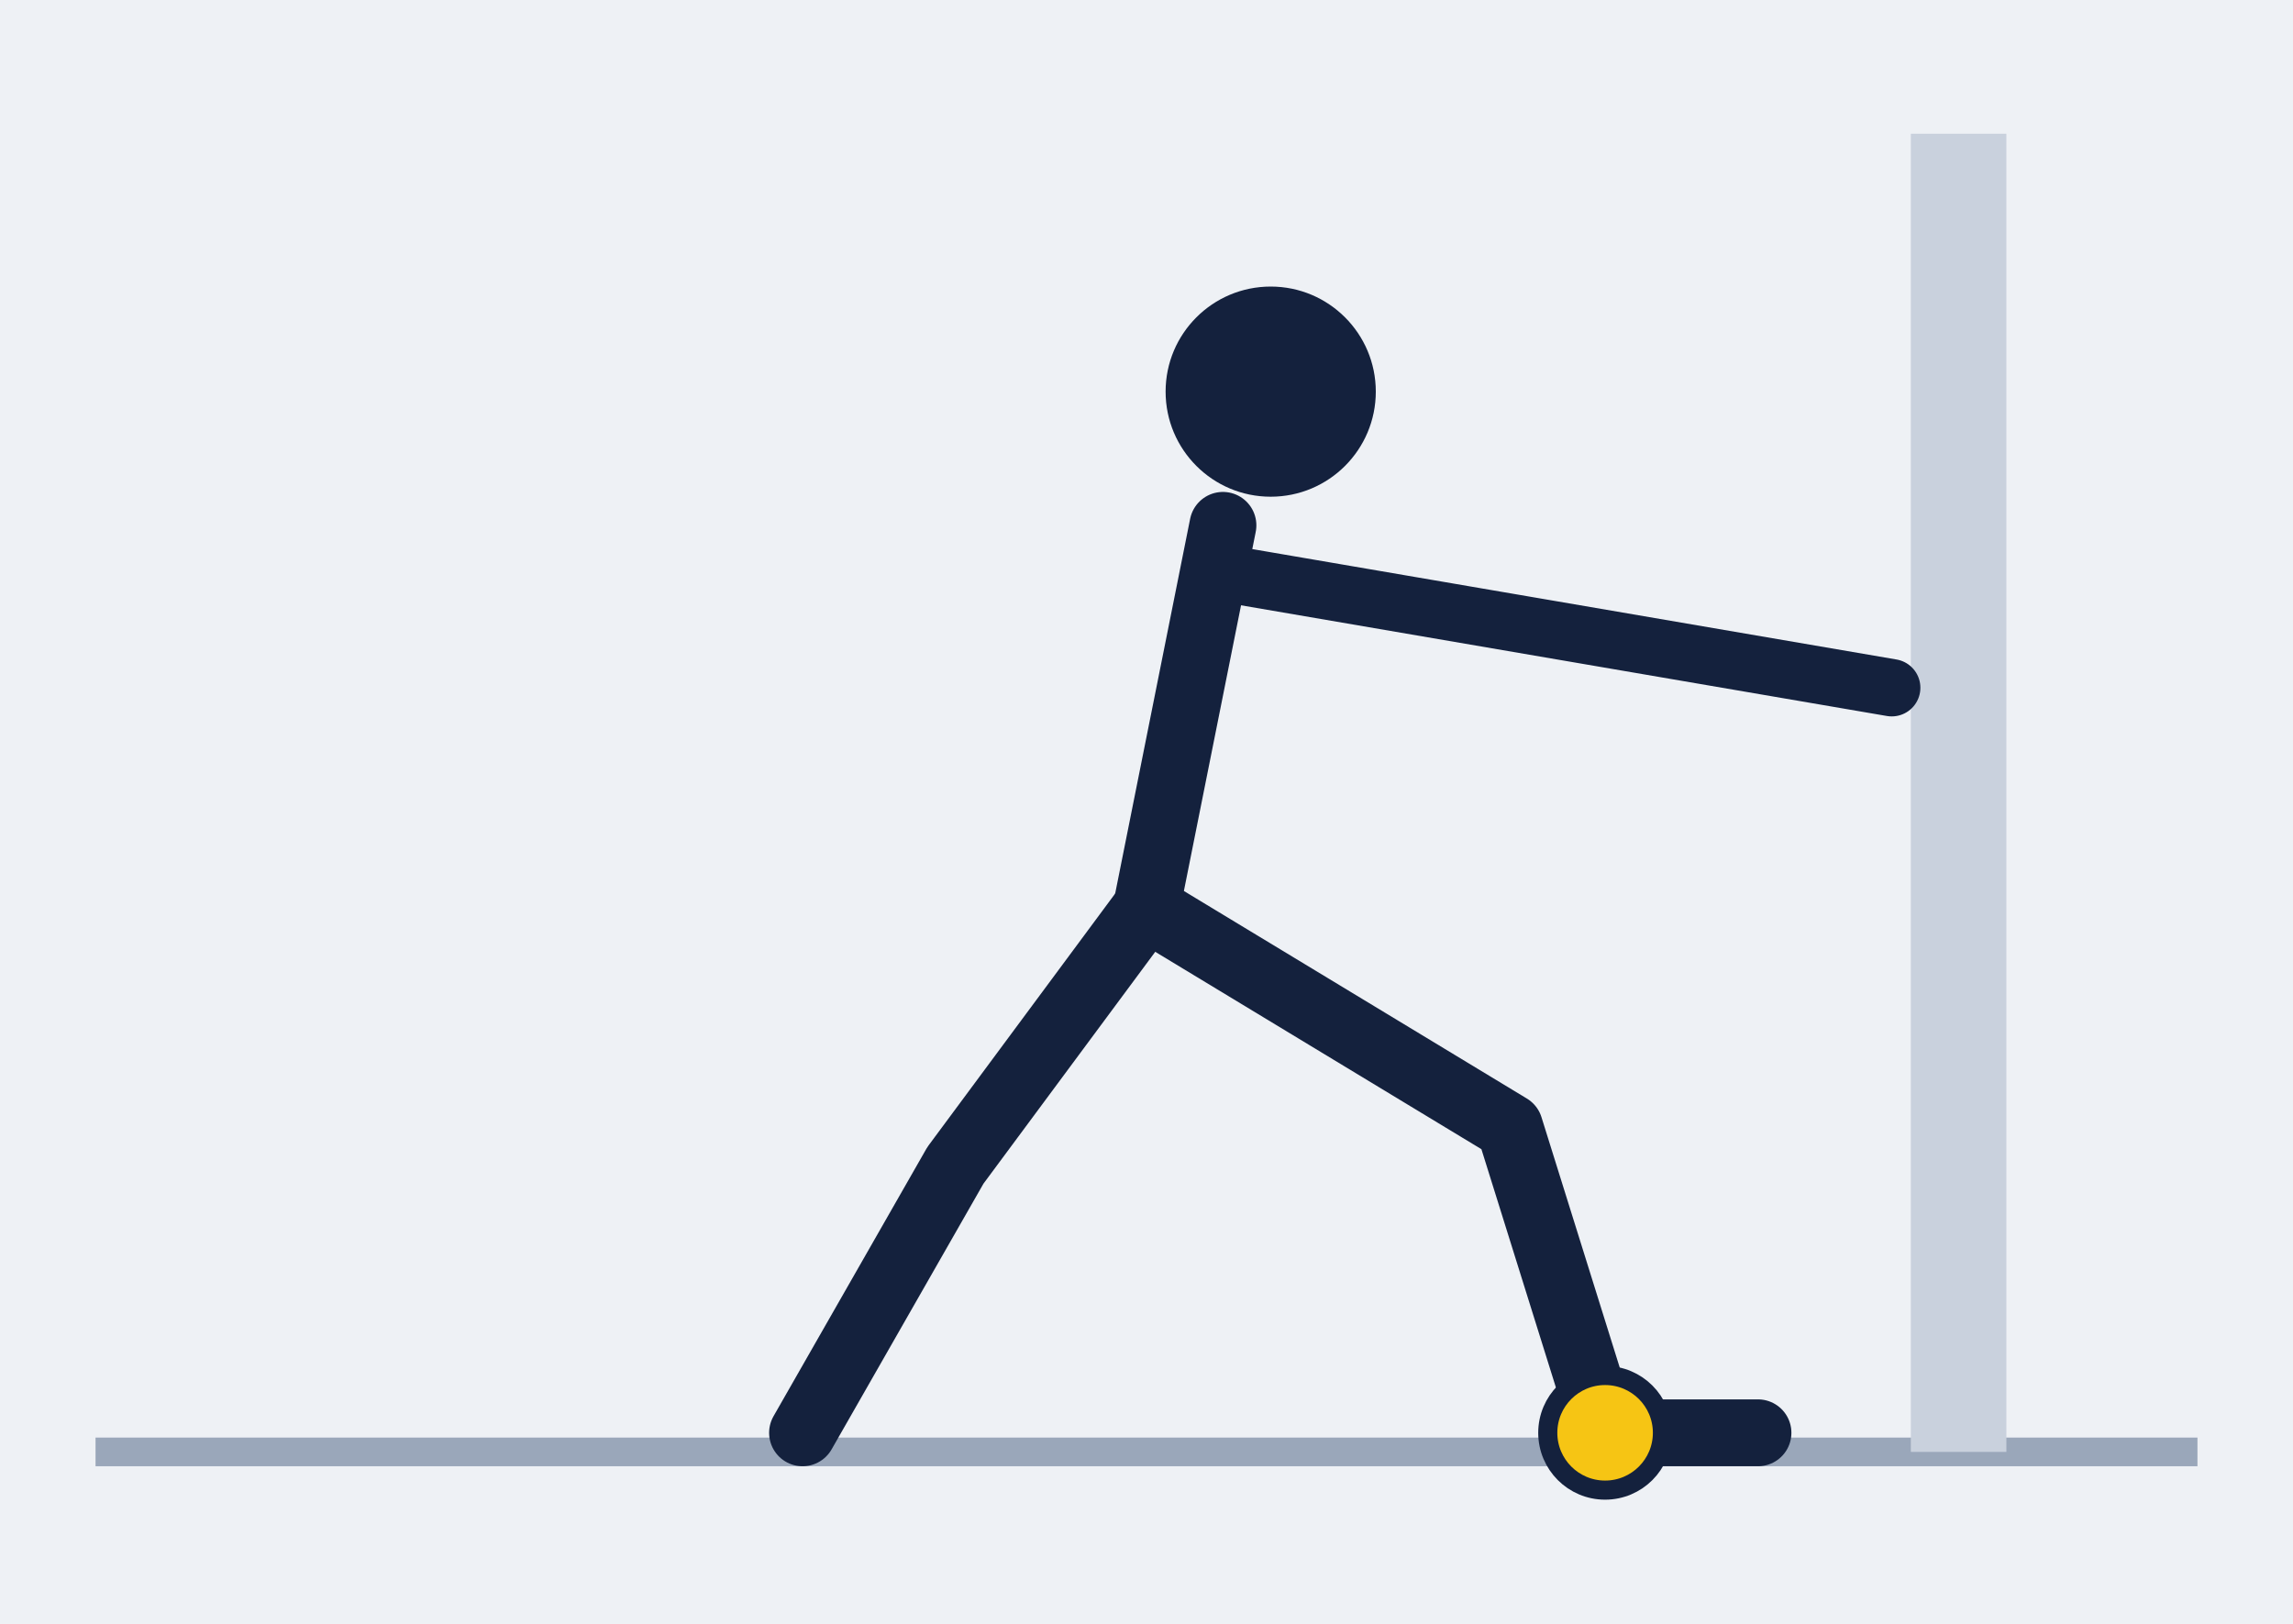
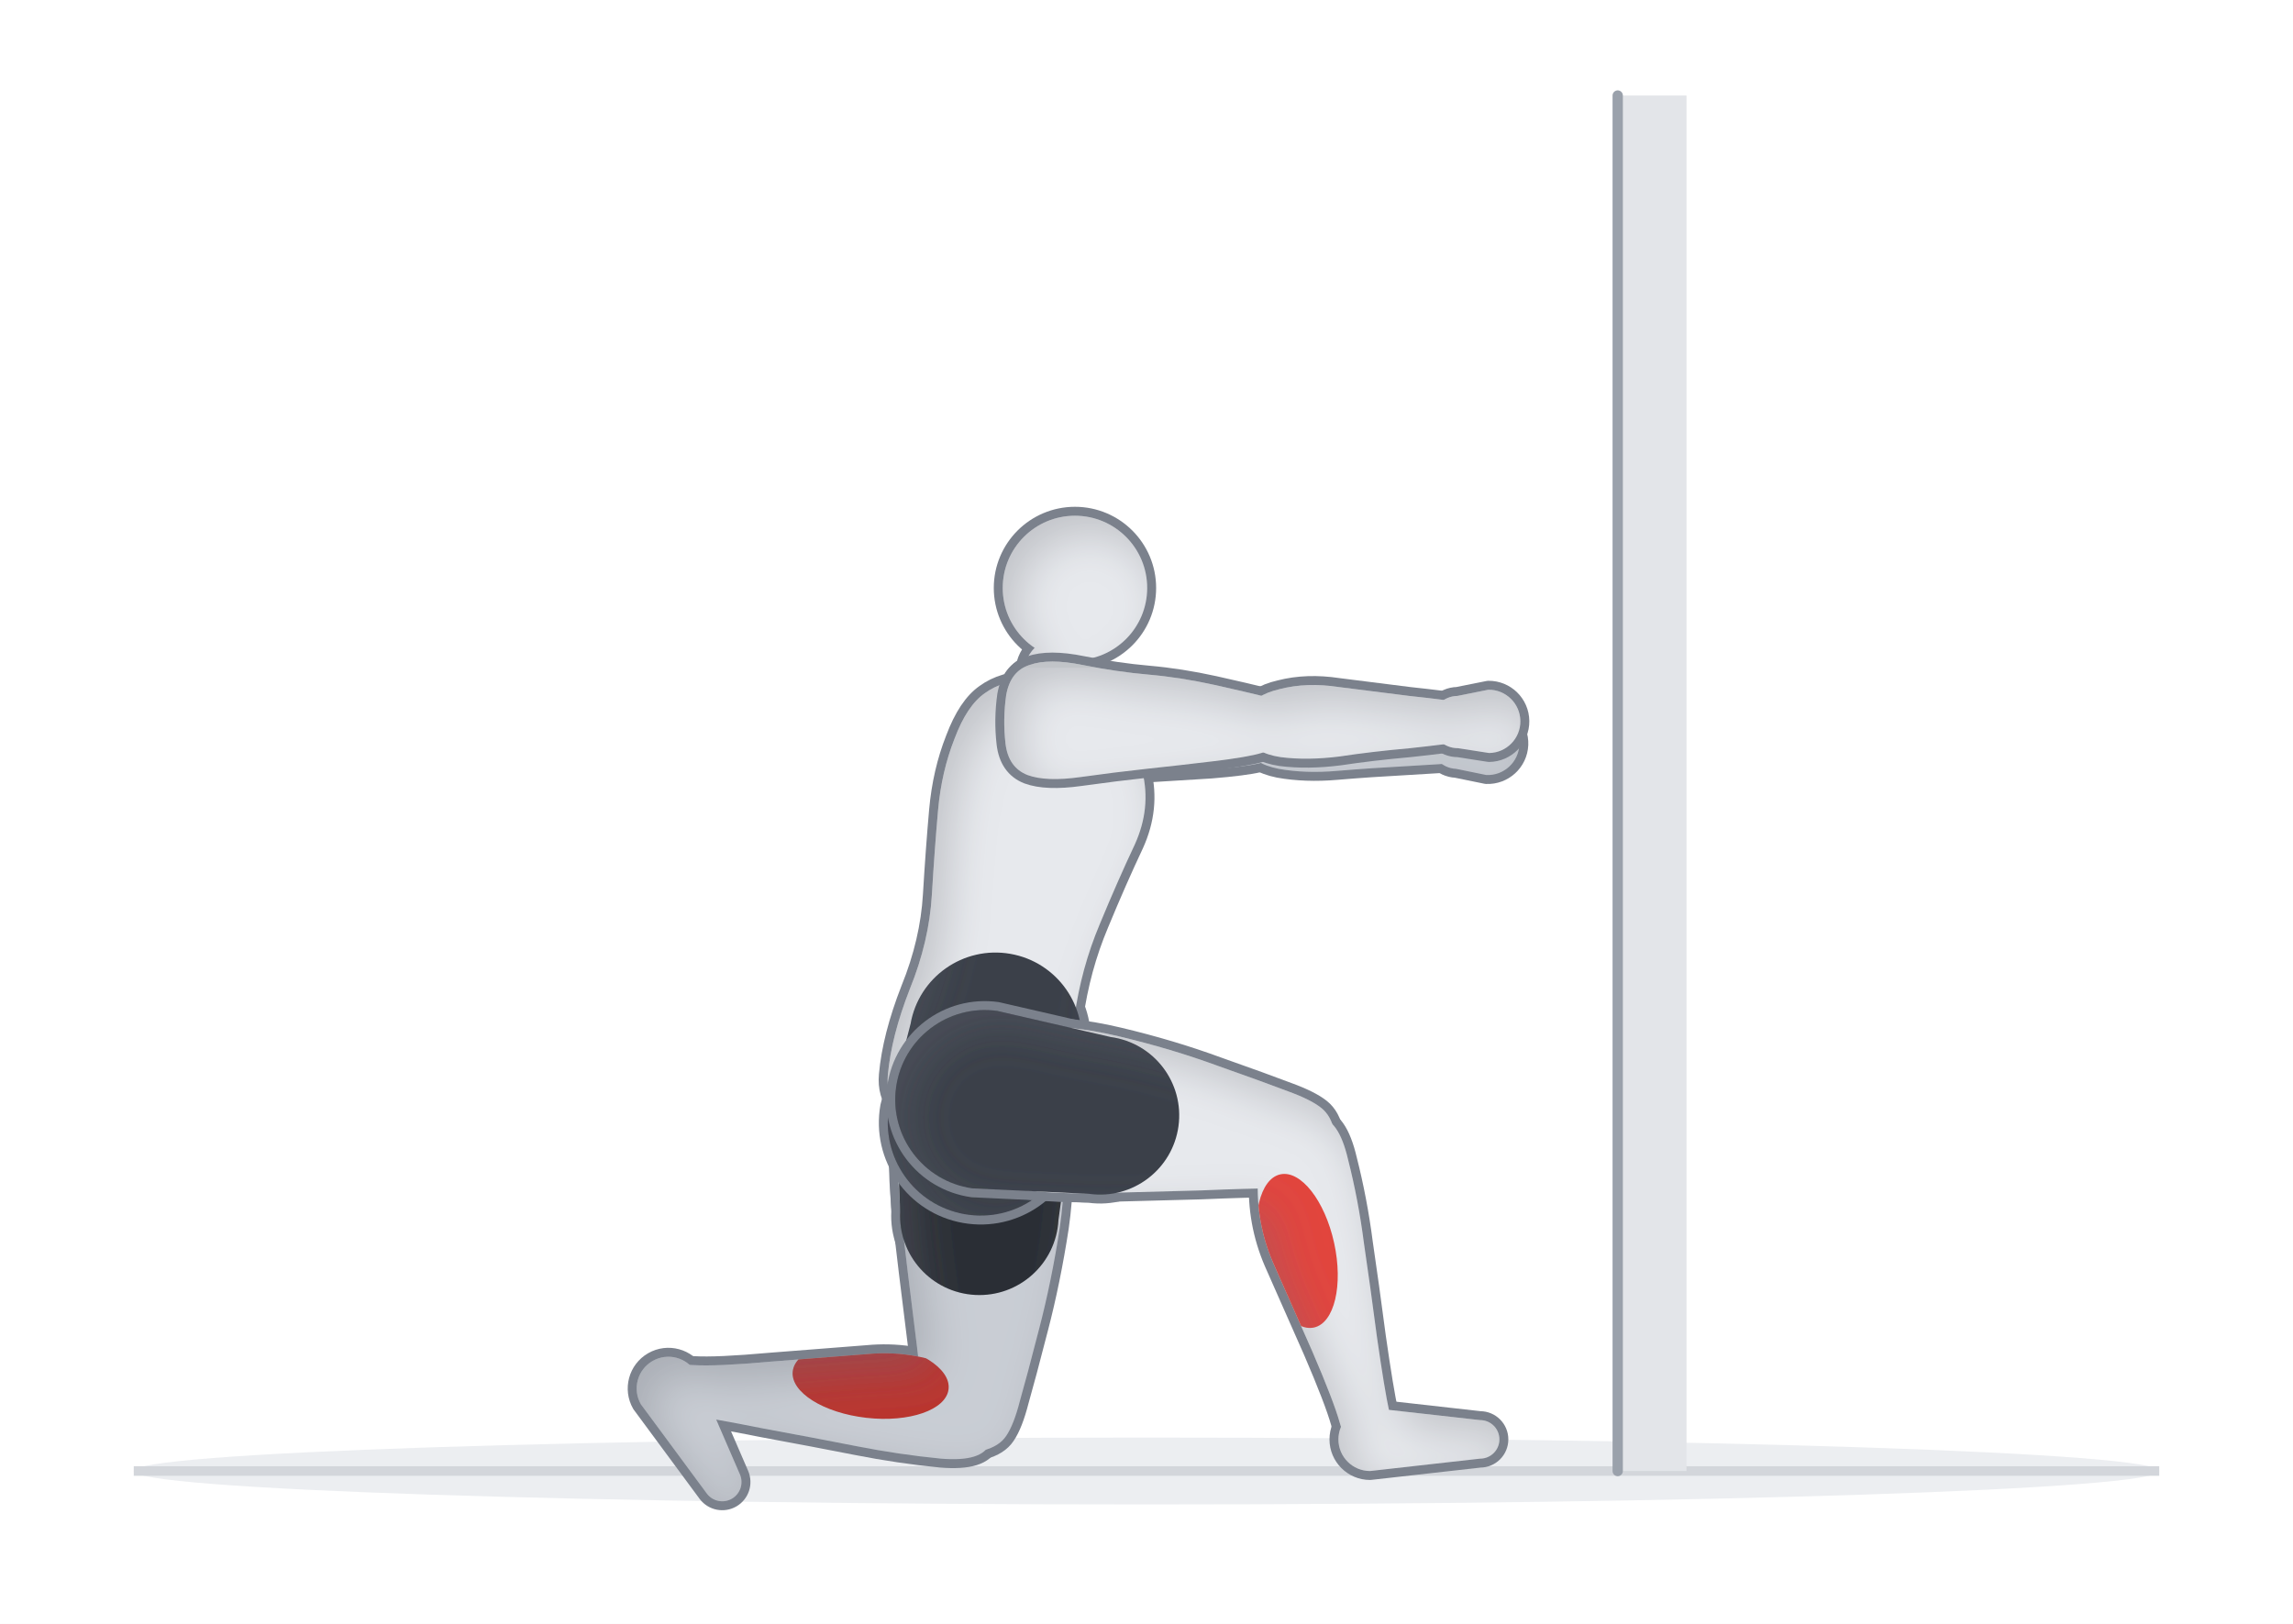
<svg xmlns="http://www.w3.org/2000/svg" viewBox="0 0 240 170">
-   <rect width="240" height="170" fill="#eef1f5" />
-   <line x1="10" y1="152" x2="230" y2="152" stroke="#9aa7ba" stroke-width="3" />
-   <rect x="200" y="14" width="10" height="138" fill="#c9d1dd" />
-   <path d="M120,95 L100,122 L84,150" fill="none" stroke="#14213d" stroke-width="7" stroke-linecap="round" stroke-linejoin="round" />
-   <path d="M120,95 L158,118 L168,150 L184,150" fill="none" stroke="#14213d" stroke-width="7" stroke-linecap="round" stroke-linejoin="round" />
-   <path d="M120,95 L128,55" fill="none" stroke="#14213d" stroke-width="7" stroke-linecap="round" stroke-linejoin="round" />
-   <circle cx="133" cy="41" r="11" fill="#14213d" />
-   <path d="M128,60 L198,72" fill="none" stroke="#14213d" stroke-width="6" stroke-linecap="round" stroke-linejoin="round" />
-   <circle cx="168" cy="150" r="6" fill="#f6c514" stroke="#14213d" stroke-width="2" />
+   <defs>
+     <filter id="vol" x="-10%" y="-10%" width="120%" height="120%">
+       <feGaussianBlur in="SourceAlpha" stdDeviation="3.2" />
+       <feOffset dx="2.2" dy="2.6" result="o" />
+       <feComposite in="SourceAlpha" in2="o" operator="out" result="edge" />
+       <feFlood flood-color="#5d636e" flood-opacity="0.38" />
+       <feComposite in2="edge" operator="in" result="sh" />
+       <feMerge>
+         <feMergeNode in="SourceGraphic" />
+         <feMergeNode in="sh" />
+       </feMerge>
+     </filter>
+     <clipPath id="c1">
+       <path d="M0.7,-4.0 Q-0.3,-1.3 -6.4,-1.8 Q-12.5,-2.4 -18.6,-3.6 Q-24.7,-4.8 -32.3,-6.2 Q-39.8,-7.7 -43.1,-8.1 Q-46.4,-8.4 -47.7,-9.1 Q-48.9,-9.8 -49.4,-11.1 Q-49.9,-12.4 -49.1,-13.6 Q-48.3,-14.8 -47.0,-15.2 Q-45.6,-15.6 -42.3,-15.4 Q-39.0,-15.2 -31.2,-15.9 Q-23.4,-16.5 -17.1,-17.0 Q-10.8,-17.6 -4.9,-15.2 Q1.0,-12.7 1.3,-9.7 Q1.7,-6.6 0.7,-4.0 Z" />
+     </clipPath>
+     <clipPath id="c2">
+       <path d="M48.5,-51.4 Q51.4,-51.3 52.8,-45.3 Q54.3,-39.4 55.1,-33.2 Q56.0,-27.1 57.0,-19.5 Q58.1,-11.8 58.8,-8.6 Q59.5,-5.4 59.3,-4.0 Q59.0,-2.6 57.9,-1.6 Q56.8,-0.7 55.5,-1.1 Q54.1,-1.5 53.3,-2.7 Q52.5,-3.8 51.6,-7.0 Q50.7,-10.2 47.6,-17.4 Q44.4,-24.6 41.9,-30.3 Q39.4,-36.1 39.7,-42.5 Q40.1,-48.9 42.9,-50.2 Q45.7,-51.4 48.5,-51.4 Z" />
+     </clipPath>
+   </defs>
+   <rect width="240" height="170" fill="#ffffff" />
+   <ellipse cx="120.0" cy="154" rx="106.0" ry="3.5" fill="#eceef1" />
+   <line x1="14" y1="154" x2="226" y2="154" stroke="#d3d6db" stroke-width="1" />
+   <g transform="translate(103.08 154.00) scale(0.720)" stroke-linejoin="round" stroke-linecap="round">
+     <rect x="92.0" y="-200.0" width="10" height="200.0" fill="#e3e5e9" />
+     <line x1="92.0" y1="-200.0" x2="92.0" y2="0.0" stroke="#9aa1ab" stroke-width="1.5" />
+     <path d="M0.7,-4.0 Q-0.3,-1.3 -6.4,-1.8 Q-12.5,-2.4 -18.6,-3.6 Q-24.7,-4.8 -32.3,-6.2 Q-39.8,-7.7 -43.1,-8.1 Q-46.4,-8.4 -47.7,-9.1 Q-48.9,-9.8 -49.4,-11.1 Q-49.9,-12.4 -49.1,-13.6 Q-48.3,-14.8 -47.0,-15.2 Q-45.6,-15.6 -42.3,-15.4 Q-39.0,-15.2 -31.2,-15.9 Q-23.4,-16.5 -17.1,-17.0 Q-10.8,-17.6 -4.9,-15.2 Q1.0,-12.7 1.3,-9.7 Q1.7,-6.6 0.7,-4.0 Z" fill="#7b818c" stroke="#7b818c" stroke-width="2.6" />
+     <path d="M-50.0,-9.7 L-40.4,3.3 A2.8,2.8 0 0 0 -35.6,0.5 L-42.0,-14.3 A4.6,4.6 0 0 0 -50.0,-9.7 Z" fill="#7b818c" stroke="#7b818c" stroke-width="2.6" />
+     <path d="M5.2,-57.3 Q10.1,-56.3 11.1,-49.7 Q12.0,-43.1 10.9,-35.4 Q9.7,-27.6 7.9,-20.7 Q6.1,-13.7 5.1,-10.2 Q4.2,-6.7 3.1,-5.1 Q2.1,-3.6 -0.2,-3.0 Q-2.5,-2.4 -4.7,-3.2 Q-6.9,-4.0 -7.9,-5.7 Q-8.8,-7.4 -9.1,-10.9 Q-9.4,-14.5 -10.3,-21.6 Q-11.2,-28.7 -12.1,-36.5 Q-13.0,-44.3 -12.4,-50.8 Q-11.8,-57.4 -5.8,-57.8 Q0.2,-58.2 5.2,-57.3 Z" fill="#7b818c" stroke="#7b818c" stroke-width="2.6" />
+     <path d="M-13.0,-54.6 L-12.3,-37.7 A11.5,11.5 0 0 0 10.7,-36.5 L13.0,-53.4 A13.0,13.0 0 0 0 -13.0,-54.6 Z" fill="#7b818c" stroke="#7b818c" stroke-width="2.6" />
+     <path d="M38.6,-109.2 Q39.1,-111.3 43.1,-112.0 Q47.0,-112.8 51.6,-111.9 Q56.2,-111.0 61.8,-110.1 Q67.4,-109.2 68.7,-108.8 Q70.1,-108.5 70.5,-107.2 Q70.9,-105.9 70.4,-104.6 Q69.9,-103.3 68.5,-103.0 Q67.1,-102.8 61.5,-102.5 Q55.9,-102.2 51.2,-101.8 Q46.6,-101.4 42.7,-102.1 Q38.8,-102.9 38.5,-105.0 Q38.1,-107.1 38.6,-109.2 Z" fill="#7b818c" stroke="#7b818c" stroke-width="2.6" />
+     <path d="M68.5,-102.1 L72.9,-101.2 A4.6,4.6 0 0 0 73.3,-110.4 L68.8,-109.7 A3.8,3.8 0 0 0 68.5,-102.1 Z" fill="#7b818c" stroke="#7b818c" stroke-width="2.6" />
+     <path d="M3.3,-113.1 Q4.0,-116.6 6.9,-117.4 Q9.7,-118.2 14.6,-116.9 Q19.5,-115.7 24.1,-115.1 Q28.7,-114.5 33.6,-113.1 Q38.5,-111.8 40.5,-111.1 Q42.4,-110.5 42.8,-108.7 Q43.1,-106.9 42.5,-105.1 Q42.0,-103.3 39.9,-102.9 Q37.8,-102.4 32.9,-102.0 Q27.9,-101.7 23.2,-101.4 Q18.5,-101.1 13.5,-100.7 Q8.5,-100.2 5.8,-101.4 Q3.1,-102.6 2.8,-106.1 Q2.6,-109.6 3.3,-113.1 Z" fill="#7b818c" stroke="#7b818c" stroke-width="2.6" />
+     <g filter="url(#vol)">
+       <path d="M0.7,-4.0 Q-0.3,-1.3 -6.4,-1.8 Q-12.5,-2.4 -18.6,-3.6 Q-24.7,-4.8 -32.3,-6.2 Q-39.8,-7.7 -43.1,-8.1 Q-46.4,-8.4 -47.7,-9.1 Q-48.9,-9.8 -49.4,-11.1 Q-49.9,-12.4 -49.1,-13.6 Q-48.3,-14.8 -47.0,-15.2 Q-45.6,-15.6 -42.3,-15.4 Q-39.0,-15.2 -31.2,-15.9 Q-23.4,-16.5 -17.1,-17.0 Q-10.8,-17.6 -4.9,-15.2 Q1.0,-12.7 1.3,-9.7 Q1.7,-6.6 0.7,-4.0 Z" fill="#c9cdd4" />
+       <path d="M-50.0,-9.7 L-40.4,3.3 A2.8,2.8 0 0 0 -35.6,0.5 L-42.0,-14.3 A4.6,4.6 0 0 0 -50.0,-9.7 Z" fill="#c9cdd4" />
+       <path d="M5.2,-57.3 Q10.1,-56.3 11.1,-49.7 Q12.0,-43.1 10.9,-35.4 Q9.7,-27.6 7.9,-20.7 Q6.1,-13.7 5.1,-10.2 Q4.2,-6.7 3.1,-5.1 Q2.1,-3.6 -0.2,-3.0 Q-2.5,-2.4 -4.7,-3.2 Q-6.9,-4.0 -7.9,-5.7 Q-8.8,-7.4 -9.1,-10.9 Q-9.4,-14.5 -10.3,-21.6 Q-11.2,-28.7 -12.1,-36.5 Q-13.0,-44.3 -12.4,-50.8 Q-11.8,-57.4 -5.8,-57.8 Q0.2,-58.2 5.2,-57.3 Z" fill="#c9cdd4" />
+       <path d="M-13.0,-54.6 L-12.3,-37.7 A11.5,11.5 0 0 0 10.7,-36.5 L13.0,-53.4 A13.0,13.0 0 0 0 -13.0,-54.6 Z" fill="#2a2e35" />
+       <path d="M38.6,-109.2 Q39.1,-111.3 43.1,-112.0 Q47.0,-112.8 51.6,-111.9 Q56.2,-111.0 61.8,-110.1 Q67.4,-109.2 68.7,-108.8 Q70.1,-108.5 70.5,-107.2 Q70.9,-105.9 70.4,-104.6 Q69.9,-103.3 68.5,-103.0 Q67.1,-102.8 61.5,-102.5 Q55.9,-102.2 51.2,-101.8 Q46.6,-101.4 42.7,-102.1 Q38.8,-102.9 38.5,-105.0 Q38.1,-107.1 38.6,-109.2 Z" fill="#c9cdd4" />
+       <path d="M68.5,-102.1 L72.9,-101.2 A4.6,4.6 0 0 0 73.3,-110.4 L68.8,-109.7 A3.8,3.8 0 0 0 68.5,-102.1 Z" fill="#c9cdd4" />
+       <path d="M3.3,-113.1 Q4.0,-116.6 6.9,-117.4 Q9.7,-118.2 14.6,-116.9 Q19.5,-115.7 24.1,-115.1 Q28.7,-114.5 33.6,-113.1 Q38.5,-111.8 40.5,-111.1 Q42.4,-110.5 42.8,-108.7 Q43.1,-106.9 42.5,-105.1 Q42.0,-103.3 39.9,-102.9 Q37.8,-102.4 32.9,-102.0 Q27.9,-101.7 23.2,-101.4 Q18.5,-101.1 13.5,-100.7 Q8.5,-100.2 5.8,-101.4 Q3.1,-102.6 2.8,-106.1 Q2.6,-109.6 3.3,-113.1 Z" fill="#c9cdd4" />
+       <g clip-path="url(#c1)" fill="#b9342e">
+         <ellipse cx="-16.6" cy="-13.2" rx="11.4" ry="5.5" transform="rotate(-173.5 -16.6 -13.2)" />
+       </g>
+     </g>
+     <path d="M15.8,-108.1 L16.1,-115.1 A5.2,5.2 0 0 0 5.8,-116.9 L3.6,-110.2 A6.2,6.2 0 0 0 15.8,-108.1 Z" fill="#7b818c" stroke="#7b818c" stroke-width="2.6" />
+     <path d="M2.6,-128.4 a10.5,10.5 0 1 0 21.0,0 a10.5,10.5 0 1 0 -21.0,0 Z" fill="#7b818c" stroke="#7b818c" stroke-width="2.6" />
+     <path d="M4.0,-47.9 Q9.1,-47.9 10.5,-53.3 Q12.0,-58.7 13.0,-65.9 Q14.0,-73.1 16.7,-79.5 Q19.3,-85.8 21.8,-91.1 Q24.2,-96.4 22.9,-101.7 Q21.5,-107.1 19.5,-109.7 Q17.4,-112.3 14.1,-113.8 Q10.8,-115.2 6.7,-115.1 Q2.6,-115.0 0.0,-113.1 Q-2.6,-111.3 -4.4,-106.5 Q-6.3,-101.7 -6.8,-96.1 Q-7.3,-90.5 -7.7,-83.8 Q-8.1,-77.0 -10.9,-70.1 Q-13.6,-63.2 -14.1,-57.6 Q-14.6,-52.0 -7.8,-50.0 Q-1.1,-47.9 4.0,-47.9 Z" fill="#7b818c" stroke="#7b818c" stroke-width="2.6" />
+     <path d="M12.7,-48.3 L13.9,-60.7 A12.5,12.5 0 0 0 -10.8,-65.0 L-13.9,-53.0 A13.5,13.5 0 0 0 12.7,-48.3 Z" fill="#7b818c" stroke="#7b818c" stroke-width="2.6" />
+     <g filter="url(#vol)">
+       <path d="M15.8,-108.1 L16.1,-115.1 A5.2,5.2 0 0 0 5.8,-116.9 L3.6,-110.2 A6.2,6.2 0 0 0 15.8,-108.1 Z" fill="#e7e9ed" />
+       <path d="M2.6,-128.4 a10.5,10.5 0 1 0 21.0,0 a10.5,10.5 0 1 0 -21.0,0 Z" fill="#e7e9ed" />
+       <path d="M4.0,-47.9 Q9.1,-47.9 10.5,-53.3 Q12.0,-58.7 13.0,-65.9 Q14.0,-73.1 16.7,-79.5 Q19.3,-85.8 21.8,-91.1 Q24.2,-96.4 22.9,-101.7 Q21.5,-107.1 19.5,-109.7 Q17.4,-112.3 14.1,-113.8 Q10.8,-115.2 6.7,-115.1 Q2.6,-115.0 0.0,-113.1 Q-2.6,-111.3 -4.4,-106.5 Q-6.3,-101.7 -6.8,-96.1 Q-7.3,-90.5 -7.7,-83.8 Q-8.1,-77.0 -10.9,-70.1 Q-13.6,-63.2 -14.1,-57.6 Q-14.6,-52.0 -7.8,-50.0 Q-1.1,-47.9 4.0,-47.9 Z" fill="#e7e9ed" />
+       <path d="M12.7,-48.3 L13.9,-60.7 A12.5,12.5 0 0 0 -10.8,-65.0 L-13.9,-53.0 A13.5,13.5 0 0 0 12.7,-48.3 Z" fill="#3b4049" />
+     </g>
+     <path d="M48.5,-51.4 Q51.4,-51.3 52.8,-45.3 Q54.3,-39.4 55.1,-33.2 Q56.0,-27.1 57.0,-19.5 Q58.1,-11.8 58.8,-8.6 Q59.5,-5.4 59.3,-4.0 Q59.0,-2.6 57.9,-1.6 Q56.8,-0.7 55.5,-1.1 Q54.1,-1.5 53.3,-2.7 Q52.5,-3.8 51.6,-7.0 Q50.7,-10.2 47.6,-17.4 Q44.4,-24.6 41.9,-30.3 Q39.4,-36.1 39.7,-42.5 Q40.1,-48.9 42.9,-50.2 Q45.7,-51.4 48.5,-51.4 Z" fill="#7b818c" stroke="#7b818c" stroke-width="2.6" />
+     <path d="M56.0,-0.0 L72.0,-1.8 A2.8,2.8 0 0 0 72.0,-7.4 L56.0,-9.2 A4.6,4.6 0 0 0 56.0,-0.0 Z" fill="#7b818c" stroke="#7b818c" stroke-width="2.6" />
+     <path d="M-2.8,-59.4 Q-1.4,-64.3 5.3,-64.6 Q12.0,-65.0 19.5,-63.2 Q27.1,-61.4 33.9,-58.9 Q40.7,-56.5 44.1,-55.2 Q47.4,-54.0 48.9,-52.8 Q50.4,-51.6 50.8,-49.3 Q51.2,-46.9 50.2,-44.8 Q49.2,-42.7 47.4,-41.9 Q45.7,-41.1 42.1,-41.1 Q38.5,-41.1 31.4,-40.8 Q24.2,-40.6 16.4,-40.4 Q8.5,-40.2 2.1,-41.4 Q-4.4,-42.5 -4.3,-48.5 Q-4.2,-54.6 -2.8,-59.4 Z" fill="#7b818c" stroke="#7b818c" stroke-width="2.6" />
+     <path d="M-1.8,-41.1 L15.2,-40.3 A11.5,11.5 0 0 0 18.3,-63.1 L1.8,-66.9 A13.0,13.0 0 0 0 -1.8,-41.1 Z" fill="#7b818c" stroke="#7b818c" stroke-width="2.6" />
+     <g filter="url(#vol)">
+       <path d="M48.5,-51.4 Q51.4,-51.3 52.8,-45.3 Q54.3,-39.4 55.1,-33.2 Q56.0,-27.1 57.0,-19.5 Q58.1,-11.8 58.8,-8.6 Q59.5,-5.4 59.3,-4.0 Q59.0,-2.6 57.9,-1.6 Q56.8,-0.7 55.5,-1.1 Q54.1,-1.5 53.3,-2.7 Q52.5,-3.8 51.6,-7.0 Q50.7,-10.2 47.6,-17.4 Q44.4,-24.6 41.9,-30.3 Q39.4,-36.1 39.7,-42.5 Q40.1,-48.9 42.9,-50.2 Q45.7,-51.4 48.5,-51.4 Z" fill="#e7e9ed" />
+       <path d="M56.0,-0.0 L72.0,-1.8 A2.8,2.8 0 0 0 72.0,-7.4 L56.0,-9.2 A4.6,4.6 0 0 0 56.0,-0.0 Z" fill="#e7e9ed" />
+       <path d="M-2.8,-59.4 Q-1.4,-64.3 5.3,-64.6 Q12.0,-65.0 19.5,-63.2 Q27.1,-61.4 33.9,-58.9 Q40.7,-56.5 44.1,-55.2 Q47.4,-54.0 48.9,-52.8 Q50.4,-51.6 50.8,-49.3 Q51.2,-46.9 50.2,-44.8 Q49.2,-42.7 47.4,-41.9 Q45.7,-41.1 42.1,-41.1 Q38.5,-41.1 31.4,-40.8 Q24.2,-40.6 16.4,-40.4 Q8.5,-40.2 2.1,-41.4 Q-4.4,-42.5 -4.3,-48.5 Q-4.2,-54.6 -2.8,-59.4 Z" fill="#e7e9ed" />
+       <path d="M-1.8,-41.1 L15.2,-40.3 A11.5,11.5 0 0 0 18.3,-63.1 L1.8,-66.9 A13.0,13.0 0 0 0 -1.8,-41.1 Z" fill="#3b4049" />
+       <g clip-path="url(#c2)" fill="#e2453d">
+         <ellipse cx="45.4" cy="-32.0" rx="11.4" ry="5.5" transform="rotate(77.6 45.4 -32.0)" />
+       </g>
+     </g>
+     <path d="M38.6,-110.7 Q39.0,-112.8 42.9,-113.7 Q46.8,-114.7 51.4,-114.0 Q56.1,-113.4 61.7,-112.7 Q67.3,-112.1 68.7,-111.8 Q70.1,-111.5 70.5,-110.2 Q71.0,-108.9 70.6,-107.6 Q70.1,-106.3 68.8,-106.0 Q67.4,-105.7 61.8,-105.1 Q56.2,-104.6 51.6,-103.9 Q46.9,-103.3 43.0,-103.8 Q39.1,-104.4 38.6,-106.5 Q38.2,-108.6 38.6,-110.7 Z" fill="#7b818c" stroke="#7b818c" stroke-width="2.6" />
+     <path d="M68.8,-105.1 L73.3,-104.4 A4.6,4.6 0 0 0 73.2,-113.6 L68.7,-112.7 A3.8,3.8 0 0 0 68.8,-105.1 Z" fill="#7b818c" stroke="#7b818c" stroke-width="2.6" />
+     <path d="M3.1,-112.8 Q3.7,-116.3 6.5,-117.2 Q9.3,-118.2 14.2,-117.2 Q19.2,-116.2 23.8,-115.8 Q28.4,-115.4 33.4,-114.3 Q38.3,-113.2 40.3,-112.7 Q42.3,-112.2 42.8,-110.3 Q43.2,-108.5 42.7,-106.7 Q42.2,-105.0 40.2,-104.4 Q38.2,-103.8 33.2,-103.2 Q28.2,-102.6 23.5,-102.1 Q18.9,-101.6 13.9,-100.9 Q8.9,-100.2 6.2,-101.2 Q3.4,-102.3 3.0,-105.8 Q2.6,-109.3 3.1,-112.8 Z" fill="#7b818c" stroke="#7b818c" stroke-width="2.6" />
+     <g filter="url(#vol)">
+       <path d="M38.6,-110.7 Q39.0,-112.8 42.9,-113.7 Q46.8,-114.7 51.4,-114.0 Q56.1,-113.4 61.7,-112.7 Q67.3,-112.1 68.7,-111.8 Q70.1,-111.5 70.5,-110.2 Q71.0,-108.9 70.6,-107.6 Q70.1,-106.3 68.8,-106.0 Q67.4,-105.7 61.8,-105.1 Q56.2,-104.6 51.6,-103.9 Q46.9,-103.3 43.0,-103.8 Q39.1,-104.4 38.6,-106.5 Q38.2,-108.6 38.6,-110.7 Z" fill="#e7e9ed" />
+       <path d="M68.8,-105.1 L73.3,-104.4 A4.6,4.6 0 0 0 73.2,-113.6 L68.7,-112.7 A3.8,3.8 0 0 0 68.8,-105.1 Z" fill="#e7e9ed" />
+       <path d="M3.1,-112.8 Q3.7,-116.3 6.5,-117.2 Q9.3,-118.2 14.2,-117.2 Q19.2,-116.2 23.8,-115.8 Q28.4,-115.4 33.4,-114.3 Q38.3,-113.2 40.3,-112.7 Q42.3,-112.2 42.8,-110.3 Q43.2,-108.5 42.7,-106.7 Q42.2,-105.0 40.2,-104.4 Q38.2,-103.8 33.2,-103.2 Q28.2,-102.6 23.5,-102.1 Q18.9,-101.6 13.9,-100.9 Q8.9,-100.2 6.2,-101.2 Q3.4,-102.3 3.0,-105.8 Q2.6,-109.3 3.1,-112.8 Z" fill="#e7e9ed" />
+     </g>
+   </g>
</svg>
